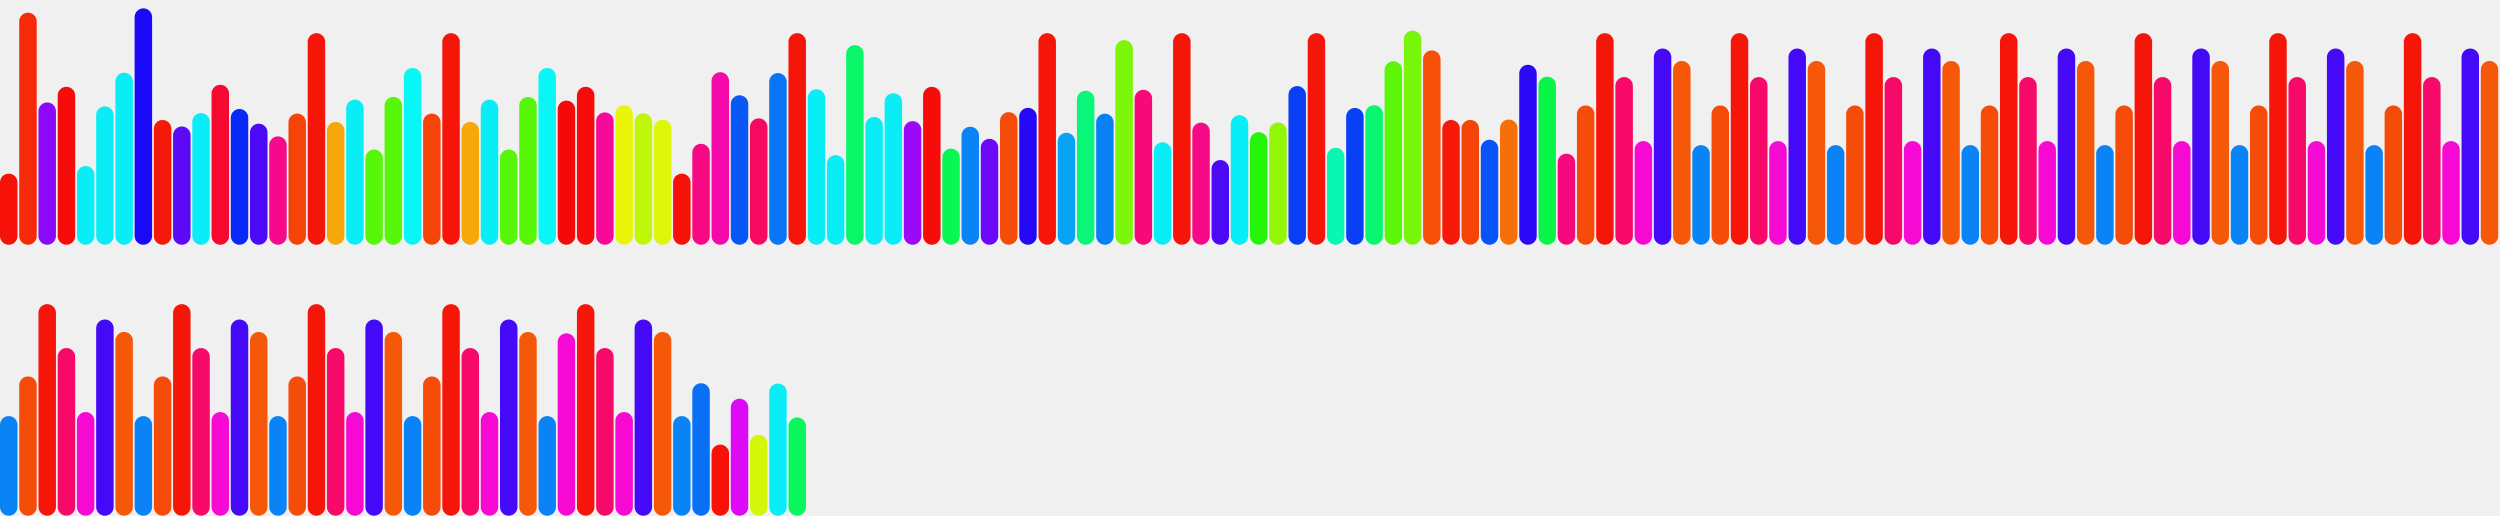
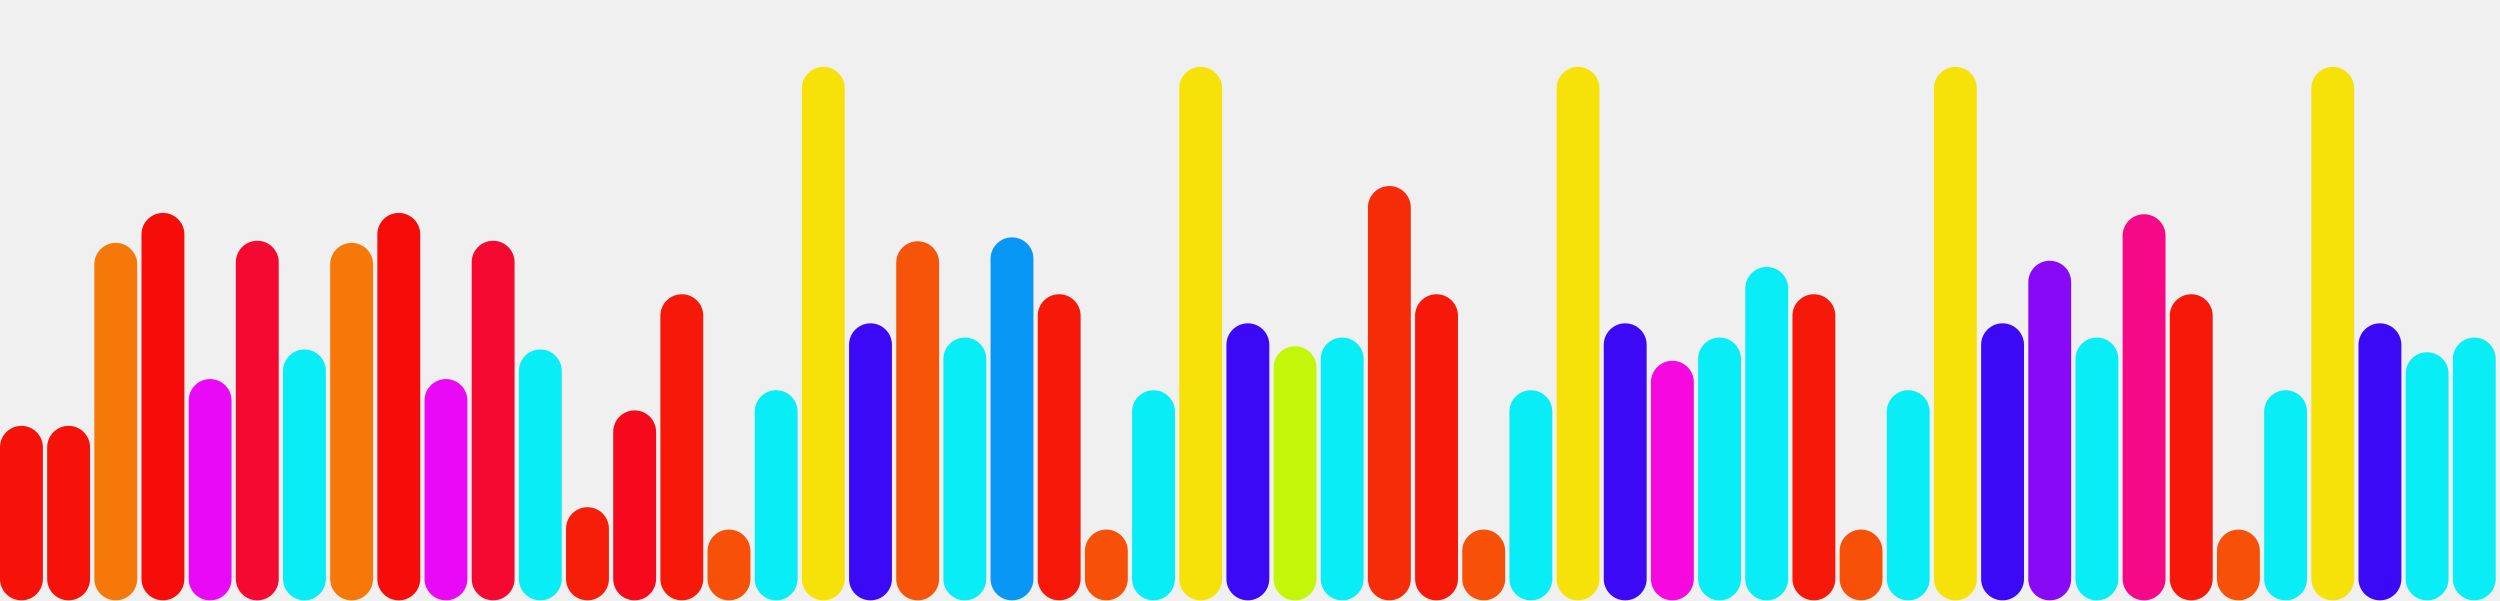
- <svg xmlns="http://www.w3.org/2000/svg" version="1.1" baseProfile="full" width="1430" height="295">
-   <rect x="0" y="0" width=";1430" height="295" style="fill:white;" />
+ <svg xmlns="http://www.w3.org/2000/svg" version="1.1" baseProfile="full" width="583" height="140">
+   <rect x="0" y="0" width=";583" height="140" style="fill:white;" />
  <rect x="0" y="99.311" rx="5" ry="5" width="10" height="40.689" style="fill:hsl(2,93%,50%)" />
-   <rect x="11" y="7.245" rx="5" ry="5" width="10" height="132.755" style="fill:hsl(8,93%,50%)" />
-   <rect x="22" y="58.585" rx="5" ry="5" width="10" height="81.415" style="fill:hsl(273,93%,50%)" />
+   <rect x="11" y="99.311" rx="5" ry="5" width="10" height="40.689" style="fill:hsl(2,93%,50%)" />
+   <rect x="22" y="56.645" rx="5" ry="5" width="10" height="83.355" style="fill:hsl(28,93%,50%)" />
  <rect x="33" y="49.656" rx="5" ry="5" width="10" height="90.344" style="fill:hsl(1,93%,50%)" />
-   <rect x="44" y="94.956" rx="5" ry="5" width="10" height="45.044" style="fill:hsl(182,93%,50%)" />
-   <rect x="55" y="60.841" rx="5" ry="5" width="10" height="79.159" style="fill:hsl(182,93%,50%)" />
-   <rect x="66" y="41.582" rx="5" ry="5" width="10" height="98.418" style="fill:hsl(182,93%,50%)" />
-   <rect x="77" y="4.775" rx="5" ry="5" width="10" height="135.225" style="fill:hsl(244,93%,50%)" />
-   <rect x="88" y="68.622" rx="5" ry="5" width="10" height="71.378" style="fill:hsl(4,93%,50%)" />
-   <rect x="99" y="72.351" rx="5" ry="5" width="10" height="67.649" style="fill:hsl(261,93%,50%)" />
-   <rect x="110" y="64.678" rx="5" ry="5" width="10" height="75.322" style="fill:hsl(182,93%,50%)" />
-   <rect x="121" y="48.487" rx="5" ry="5" width="10" height="91.513" style="fill:hsl(350,93%,50%)" />
-   <rect x="132" y="62.333" rx="5" ry="5" width="10" height="77.667" style="fill:hsl(232,93%,50%)" />
-   <rect x="143" y="70.745" rx="5" ry="5" width="10" height="69.255" style="fill:hsl(257,93%,50%)" />
-   <rect x="154" y="78.014" rx="5" ry="5" width="10" height="61.986" style="fill:hsl(327,93%,50%)" />
-   <rect x="165" y="64.966" rx="5" ry="5" width="10" height="75.034" style="fill:hsl(15,93%,50%)" />
-   <rect x="176" y="18.967" rx="5" ry="5" width="10" height="121.033" style="fill:hsl(3,93%,50%)" />
-   <rect x="187" y="69.734" rx="5" ry="5" width="10" height="70.266" style="fill:hsl(40,93%,50%)" />
-   <rect x="198" y="56.998" rx="5" ry="5" width="10" height="83.002" style="fill:hsl(182,93%,50%)" />
-   <rect x="209" y="85.518" rx="5" ry="5" width="10" height="54.482" style="fill:hsl(100,93%,50%)" />
-   <rect x="220" y="55.444" rx="5" ry="5" width="10" height="84.556" style="fill:hsl(100,93%,50%)" />
-   <rect x="231" y="38.864" rx="5" ry="5" width="10" height="101.136" style="fill:hsl(180,93%,50%)" />
-   <rect x="242" y="64.966" rx="5" ry="5" width="10" height="75.034" style="fill:hsl(15,93%,50%)" />
-   <rect x="253" y="18.967" rx="5" ry="5" width="10" height="121.033" style="fill:hsl(3,93%,50%)" />
-   <rect x="264" y="69.734" rx="5" ry="5" width="10" height="70.266" style="fill:hsl(40,93%,50%)" />
-   <rect x="275" y="56.998" rx="5" ry="5" width="10" height="83.002" style="fill:hsl(182,93%,50%)" />
-   <rect x="286" y="85.518" rx="5" ry="5" width="10" height="54.482" style="fill:hsl(100,93%,50%)" />
-   <rect x="297" y="55.444" rx="5" ry="5" width="10" height="84.556" style="fill:hsl(100,93%,50%)" />
-   <rect x="308" y="38.864" rx="5" ry="5" width="10" height="101.136" style="fill:hsl(180,93%,50%)" />
-   <rect x="319" y="57.535" rx="5" ry="5" width="10" height="82.465" style="fill:hsl(0,93%,50%)" />
-   <rect x="330" y="49.656" rx="5" ry="5" width="10" height="90.344" style="fill:hsl(1,93%,50%)" />
-   <rect x="341" y="64.297" rx="5" ry="5" width="10" height="75.703" style="fill:hsl(324,93%,50%)" />
-   <rect x="352" y="60.187" rx="5" ry="5" width="10" height="79.813" style="fill:hsl(63,93%,50%)" />
-   <rect x="363" y="64.793" rx="5" ry="5" width="10" height="75.207" style="fill:hsl(74,93%,50%)" />
-   <rect x="374" y="68.454" rx="5" ry="5" width="10" height="71.546" style="fill:hsl(66,93%,50%)" />
-   <rect x="385" y="99.311" rx="5" ry="5" width="10" height="40.689" style="fill:hsl(2,93%,50%)" />
-   <rect x="396" y="82.249" rx="5" ry="5" width="10" height="57.751" style="fill:hsl(329,93%,50%)" />
-   <rect x="407" y="41.296" rx="5" ry="5" width="10" height="98.704" style="fill:hsl(319,93%,50%)" />
-   <rect x="418" y="54.494" rx="5" ry="5" width="10" height="85.506" style="fill:hsl(220,93%,50%)" />
-   <rect x="429" y="67.69" rx="5" ry="5" width="10" height="72.31" style="fill:hsl(338,93%,50%)" />
-   <rect x="440" y="41.795" rx="5" ry="5" width="10" height="98.205" style="fill:hsl(213,93%,50%)" />
-   <rect x="451" y="18.967" rx="5" ry="5" width="10" height="121.033" style="fill:hsl(3,93%,50%)" />
-   <rect x="462" y="51.052" rx="5" ry="5" width="10" height="88.948" style="fill:hsl(182,93%,50%)" />
-   <rect x="473" y="88.727" rx="5" ry="5" width="10" height="51.273" style="fill:hsl(182,93%,50%)" />
-   <rect x="484" y="25.84" rx="5" ry="5" width="10" height="114.16" style="fill:hsl(144,93%,50%)" />
-   <rect x="495" y="66.906" rx="5" ry="5" width="10" height="73.094" style="fill:hsl(182,93%,50%)" />
-   <rect x="506" y="53.308" rx="5" ry="5" width="10" height="86.692" style="fill:hsl(182,93%,50%)" />
-   <rect x="517" y="69.279" rx="5" ry="5" width="10" height="70.721" style="fill:hsl(277,93%,50%)" />
-   <rect x="528" y="49.656" rx="5" ry="5" width="10" height="90.344" style="fill:hsl(1,93%,50%)" />
-   <rect x="539" y="85.004" rx="5" ry="5" width="10" height="54.996" style="fill:hsl(139,93%,50%)" />
-   <rect x="550" y="72.493" rx="5" ry="5" width="10" height="67.507" style="fill:hsl(209,93%,50%)" />
-   <rect x="561" y="79.408" rx="5" ry="5" width="10" height="60.592" style="fill:hsl(265,93%,50%)" />
-   <rect x="572" y="64.145" rx="5" ry="5" width="10" height="75.855" style="fill:hsl(17,93%,50%)" />
-   <rect x="583" y="61.69" rx="5" ry="5" width="10" height="78.31" style="fill:hsl(247,93%,50%)" />
-   <rect x="594" y="18.967" rx="5" ry="5" width="10" height="121.033" style="fill:hsl(3,93%,50%)" />
-   <rect x="605" y="75.954" rx="5" ry="5" width="10" height="64.046" style="fill:hsl(201,93%,50%)" />
-   <rect x="616" y="51.877" rx="5" ry="5" width="10" height="88.123" style="fill:hsl(148,93%,50%)" />
-   <rect x="627" y="65.02" rx="5" ry="5" width="10" height="74.98" style="fill:hsl(210,93%,50%)" />
-   <rect x="638" y="22.962" rx="5" ry="5" width="10" height="117.038" style="fill:hsl(91,93%,50%)" />
-   <rect x="649" y="51.356" rx="5" ry="5" width="10" height="88.644" style="fill:hsl(332,93%,50%)" />
-   <rect x="660" y="81.389" rx="5" ry="5" width="10" height="58.611" style="fill:hsl(182,93%,50%)" />
-   <rect x="671" y="18.967" rx="5" ry="5" width="10" height="121.033" style="fill:hsl(3,93%,50%)" />
-   <rect x="682" y="70.142" rx="5" ry="5" width="10" height="69.858" style="fill:hsl(328,93%,50%)" />
-   <rect x="693" y="91.537" rx="5" ry="5" width="10" height="48.463" style="fill:hsl(257,93%,50%)" />
-   <rect x="704" y="65.92" rx="5" ry="5" width="10" height="74.08" style="fill:hsl(182,93%,50%)" />
-   <rect x="715" y="75.597" rx="5" ry="5" width="10" height="64.403" style="fill:hsl(113,93%,50%)" />
-   <rect x="726" y="70.024" rx="5" ry="5" width="10" height="69.976" style="fill:hsl(85,93%,50%)" />
-   <rect x="737" y="49.23" rx="5" ry="5" width="10" height="90.77" style="fill:hsl(226,93%,50%)" />
-   <rect x="748" y="18.967" rx="5" ry="5" width="10" height="121.033" style="fill:hsl(3,93%,50%)" />
-   <rect x="759" y="84.539" rx="5" ry="5" width="10" height="55.461" style="fill:hsl(163,93%,50%)" />
-   <rect x="770" y="61.748" rx="5" ry="5" width="10" height="78.252" style="fill:hsl(226,93%,50%)" />
-   <rect x="781" y="60.161" rx="5" ry="5" width="10" height="79.839" style="fill:hsl(146,93%,50%)" />
-   <rect x="792" y="35.05" rx="5" ry="5" width="10" height="104.95" style="fill:hsl(99,93%,50%)" />
-   <rect x="803" y="17.52" rx="5" ry="5" width="10" height="122.48" style="fill:hsl(92,93%,50%)" />
-   <rect x="814" y="28.83" rx="5" ry="5" width="10" height="111.17" style="fill:hsl(18,93%,50%)" />
-   <rect x="825" y="68.622" rx="5" ry="5" width="10" height="71.378" style="fill:hsl(4,93%,50%)" />
-   <rect x="836" y="68.604" rx="5" ry="5" width="10" height="71.396" style="fill:hsl(15,93%,50%)" />
-   <rect x="847" y="79.932" rx="5" ry="5" width="10" height="60.068" style="fill:hsl(221,93%,50%)" />
-   <rect x="858" y="68.366" rx="5" ry="5" width="10" height="71.634" style="fill:hsl(26,93%,50%)" />
-   <rect x="869" y="37.051" rx="5" ry="5" width="10" height="102.949" style="fill:hsl(249,93%,50%)" />
-   <rect x="880" y="43.832" rx="5" ry="5" width="10" height="96.168" style="fill:hsl(136,93%,50%)" />
-   <rect x="891" y="87.896" rx="5" ry="5" width="10" height="52.104" style="fill:hsl(331,93%,50%)" />
-   <rect x="902" y="60.314" rx="5" ry="5" width="10" height="79.686" style="fill:hsl(17,93%,50%)" />
-   <rect x="913" y="18.967" rx="5" ry="5" width="10" height="121.033" style="fill:hsl(3,93%,50%)" />
-   <rect x="924" y="44.075" rx="5" ry="5" width="10" height="95.925" style="fill:hsl(336,93%,50%)" />
-   <rect x="935" y="80.69" rx="5" ry="5" width="10" height="59.31" style="fill:hsl(309,93%,50%)" />
-   <rect x="946" y="27.75" rx="5" ry="5" width="10" height="112.25" style="fill:hsl(255,93%,50%)" />
-   <rect x="957" y="34.87" rx="5" ry="5" width="10" height="105.13" style="fill:hsl(20,93%,50%)" />
-   <rect x="968" y="82.999" rx="5" ry="5" width="10" height="57.001" style="fill:hsl(209,93%,50%)" />
-   <rect x="979" y="60.314" rx="5" ry="5" width="10" height="79.686" style="fill:hsl(17,93%,50%)" />
-   <rect x="990" y="18.967" rx="5" ry="5" width="10" height="121.033" style="fill:hsl(3,93%,50%)" />
-   <rect x="1001" y="44.075" rx="5" ry="5" width="10" height="95.925" style="fill:hsl(336,93%,50%)" />
-   <rect x="1012" y="80.69" rx="5" ry="5" width="10" height="59.31" style="fill:hsl(309,93%,50%)" />
-   <rect x="1023" y="27.75" rx="5" ry="5" width="10" height="112.25" style="fill:hsl(255,93%,50%)" />
-   <rect x="1034" y="34.87" rx="5" ry="5" width="10" height="105.13" style="fill:hsl(20,93%,50%)" />
-   <rect x="1045" y="82.999" rx="5" ry="5" width="10" height="57.001" style="fill:hsl(209,93%,50%)" />
-   <rect x="1056" y="60.314" rx="5" ry="5" width="10" height="79.686" style="fill:hsl(17,93%,50%)" />
-   <rect x="1067" y="18.967" rx="5" ry="5" width="10" height="121.033" style="fill:hsl(3,93%,50%)" />
-   <rect x="1078" y="44.075" rx="5" ry="5" width="10" height="95.925" style="fill:hsl(336,93%,50%)" />
-   <rect x="1089" y="80.69" rx="5" ry="5" width="10" height="59.31" style="fill:hsl(309,93%,50%)" />
-   <rect x="1100" y="27.75" rx="5" ry="5" width="10" height="112.25" style="fill:hsl(255,93%,50%)" />
-   <rect x="1111" y="34.87" rx="5" ry="5" width="10" height="105.13" style="fill:hsl(20,93%,50%)" />
-   <rect x="1122" y="82.999" rx="5" ry="5" width="10" height="57.001" style="fill:hsl(209,93%,50%)" />
-   <rect x="1133" y="60.314" rx="5" ry="5" width="10" height="79.686" style="fill:hsl(17,93%,50%)" />
-   <rect x="1144" y="18.967" rx="5" ry="5" width="10" height="121.033" style="fill:hsl(3,93%,50%)" />
-   <rect x="1155" y="44.075" rx="5" ry="5" width="10" height="95.925" style="fill:hsl(336,93%,50%)" />
-   <rect x="1166" y="80.69" rx="5" ry="5" width="10" height="59.31" style="fill:hsl(309,93%,50%)" />
-   <rect x="1177" y="27.75" rx="5" ry="5" width="10" height="112.25" style="fill:hsl(255,93%,50%)" />
-   <rect x="1188" y="34.87" rx="5" ry="5" width="10" height="105.13" style="fill:hsl(20,93%,50%)" />
-   <rect x="1199" y="82.999" rx="5" ry="5" width="10" height="57.001" style="fill:hsl(209,93%,50%)" />
-   <rect x="1210" y="60.314" rx="5" ry="5" width="10" height="79.686" style="fill:hsl(17,93%,50%)" />
-   <rect x="1221" y="18.967" rx="5" ry="5" width="10" height="121.033" style="fill:hsl(3,93%,50%)" />
-   <rect x="1232" y="44.075" rx="5" ry="5" width="10" height="95.925" style="fill:hsl(336,93%,50%)" />
-   <rect x="1243" y="80.69" rx="5" ry="5" width="10" height="59.31" style="fill:hsl(309,93%,50%)" />
-   <rect x="1254" y="27.75" rx="5" ry="5" width="10" height="112.25" style="fill:hsl(255,93%,50%)" />
-   <rect x="1265" y="34.87" rx="5" ry="5" width="10" height="105.13" style="fill:hsl(20,93%,50%)" />
-   <rect x="1276" y="82.999" rx="5" ry="5" width="10" height="57.001" style="fill:hsl(209,93%,50%)" />
-   <rect x="1287" y="60.314" rx="5" ry="5" width="10" height="79.686" style="fill:hsl(17,93%,50%)" />
-   <rect x="1298" y="18.967" rx="5" ry="5" width="10" height="121.033" style="fill:hsl(3,93%,50%)" />
-   <rect x="1309" y="44.075" rx="5" ry="5" width="10" height="95.925" style="fill:hsl(336,93%,50%)" />
-   <rect x="1320" y="80.69" rx="5" ry="5" width="10" height="59.31" style="fill:hsl(309,93%,50%)" />
-   <rect x="1331" y="27.75" rx="5" ry="5" width="10" height="112.25" style="fill:hsl(255,93%,50%)" />
-   <rect x="1342" y="34.87" rx="5" ry="5" width="10" height="105.13" style="fill:hsl(20,93%,50%)" />
-   <rect x="1353" y="82.999" rx="5" ry="5" width="10" height="57.001" style="fill:hsl(209,93%,50%)" />
-   <rect x="1364" y="60.314" rx="5" ry="5" width="10" height="79.686" style="fill:hsl(17,93%,50%)" />
-   <rect x="1375" y="18.967" rx="5" ry="5" width="10" height="121.033" style="fill:hsl(3,93%,50%)" />
-   <rect x="1386" y="44.075" rx="5" ry="5" width="10" height="95.925" style="fill:hsl(336,93%,50%)" />
-   <rect x="1397" y="80.69" rx="5" ry="5" width="10" height="59.31" style="fill:hsl(309,93%,50%)" />
-   <rect x="1408" y="27.75" rx="5" ry="5" width="10" height="112.25" style="fill:hsl(255,93%,50%)" />
-   <rect x="1419" y="34.87" rx="5" ry="5" width="10" height="105.13" style="fill:hsl(20,93%,50%)" />
-   <rect x="0" y="237.999" rx="5" ry="5" width="10" height="57.001" style="fill:hsl(209,93%,50%)" />
-   <rect x="11" y="215.314" rx="5" ry="5" width="10" height="79.686" style="fill:hsl(17,93%,50%)" />
-   <rect x="22" y="173.967" rx="5" ry="5" width="10" height="121.033" style="fill:hsl(3,93%,50%)" />
-   <rect x="33" y="199.075" rx="5" ry="5" width="10" height="95.925" style="fill:hsl(336,93%,50%)" />
-   <rect x="44" y="235.69" rx="5" ry="5" width="10" height="59.31" style="fill:hsl(309,93%,50%)" />
-   <rect x="55" y="182.75" rx="5" ry="5" width="10" height="112.25" style="fill:hsl(255,93%,50%)" />
-   <rect x="66" y="189.87" rx="5" ry="5" width="10" height="105.13" style="fill:hsl(20,93%,50%)" />
-   <rect x="77" y="237.999" rx="5" ry="5" width="10" height="57.001" style="fill:hsl(209,93%,50%)" />
-   <rect x="88" y="215.314" rx="5" ry="5" width="10" height="79.686" style="fill:hsl(17,93%,50%)" />
-   <rect x="99" y="173.967" rx="5" ry="5" width="10" height="121.033" style="fill:hsl(3,93%,50%)" />
-   <rect x="110" y="199.075" rx="5" ry="5" width="10" height="95.925" style="fill:hsl(336,93%,50%)" />
-   <rect x="121" y="235.69" rx="5" ry="5" width="10" height="59.31" style="fill:hsl(309,93%,50%)" />
-   <rect x="132" y="182.75" rx="5" ry="5" width="10" height="112.25" style="fill:hsl(255,93%,50%)" />
-   <rect x="143" y="189.87" rx="5" ry="5" width="10" height="105.13" style="fill:hsl(20,93%,50%)" />
-   <rect x="154" y="237.999" rx="5" ry="5" width="10" height="57.001" style="fill:hsl(209,93%,50%)" />
-   <rect x="165" y="215.314" rx="5" ry="5" width="10" height="79.686" style="fill:hsl(17,93%,50%)" />
-   <rect x="176" y="173.967" rx="5" ry="5" width="10" height="121.033" style="fill:hsl(3,93%,50%)" />
-   <rect x="187" y="199.075" rx="5" ry="5" width="10" height="95.925" style="fill:hsl(336,93%,50%)" />
-   <rect x="198" y="235.69" rx="5" ry="5" width="10" height="59.31" style="fill:hsl(309,93%,50%)" />
-   <rect x="209" y="182.75" rx="5" ry="5" width="10" height="112.25" style="fill:hsl(255,93%,50%)" />
-   <rect x="220" y="189.87" rx="5" ry="5" width="10" height="105.13" style="fill:hsl(20,93%,50%)" />
-   <rect x="231" y="237.999" rx="5" ry="5" width="10" height="57.001" style="fill:hsl(209,93%,50%)" />
-   <rect x="242" y="215.314" rx="5" ry="5" width="10" height="79.686" style="fill:hsl(17,93%,50%)" />
-   <rect x="253" y="173.967" rx="5" ry="5" width="10" height="121.033" style="fill:hsl(3,93%,50%)" />
-   <rect x="264" y="199.075" rx="5" ry="5" width="10" height="95.925" style="fill:hsl(336,93%,50%)" />
-   <rect x="275" y="235.69" rx="5" ry="5" width="10" height="59.31" style="fill:hsl(309,93%,50%)" />
-   <rect x="286" y="182.75" rx="5" ry="5" width="10" height="112.25" style="fill:hsl(255,93%,50%)" />
-   <rect x="297" y="189.87" rx="5" ry="5" width="10" height="105.13" style="fill:hsl(20,93%,50%)" />
-   <rect x="308" y="237.999" rx="5" ry="5" width="10" height="57.001" style="fill:hsl(209,93%,50%)" />
-   <rect x="319" y="190.673" rx="5" ry="5" width="10" height="104.327" style="fill:hsl(309,93%,50%)" />
-   <rect x="330" y="173.967" rx="5" ry="5" width="10" height="121.033" style="fill:hsl(3,93%,50%)" />
-   <rect x="341" y="199.075" rx="5" ry="5" width="10" height="95.925" style="fill:hsl(336,93%,50%)" />
-   <rect x="352" y="235.69" rx="5" ry="5" width="10" height="59.31" style="fill:hsl(309,93%,50%)" />
-   <rect x="363" y="182.75" rx="5" ry="5" width="10" height="112.25" style="fill:hsl(255,93%,50%)" />
-   <rect x="374" y="189.87" rx="5" ry="5" width="10" height="105.13" style="fill:hsl(20,93%,50%)" />
-   <rect x="385" y="237.999" rx="5" ry="5" width="10" height="57.001" style="fill:hsl(209,93%,50%)" />
-   <rect x="396" y="219.202" rx="5" ry="5" width="10" height="75.798" style="fill:hsl(214,93%,50%)" />
-   <rect x="407" y="254.311" rx="5" ry="5" width="10" height="40.689" style="fill:hsl(2,93%,50%)" />
-   <rect x="418" y="228.064" rx="5" ry="5" width="10" height="66.936" style="fill:hsl(294,93%,50%)" />
-   <rect x="429" y="248.683" rx="5" ry="5" width="10" height="46.317" style="fill:hsl(69,93%,50%)" />
-   <rect x="440" y="219.369" rx="5" ry="5" width="10" height="75.631" style="fill:hsl(182,93%,50%)" />
-   <rect x="451" y="238.782" rx="5" ry="5" width="10" height="56.218" style="fill:hsl(141,93%,50%)" />
+   <rect x="44" y="88.4" rx="5" ry="5" width="10" height="51.6" style="fill:hsl(297,93%,50%)" />
+   <rect x="55" y="56.149" rx="5" ry="5" width="10" height="83.851" style="fill:hsl(350,93%,50%)" />
+   <rect x="66" y="81.502" rx="5" ry="5" width="10" height="58.498" style="fill:hsl(182,93%,50%)" />
+   <rect x="77" y="56.645" rx="5" ry="5" width="10" height="83.355" style="fill:hsl(28,93%,50%)" />
+   <rect x="88" y="49.656" rx="5" ry="5" width="10" height="90.344" style="fill:hsl(1,93%,50%)" />
+   <rect x="99" y="88.4" rx="5" ry="5" width="10" height="51.6" style="fill:hsl(297,93%,50%)" />
+   <rect x="110" y="56.149" rx="5" ry="5" width="10" height="83.851" style="fill:hsl(350,93%,50%)" />
+   <rect x="121" y="81.502" rx="5" ry="5" width="10" height="58.498" style="fill:hsl(182,93%,50%)" />
+   <rect x="132" y="118.278" rx="5" ry="5" width="10" height="21.722" style="fill:hsl(5,93%,50%)" />
+   <rect x="143" y="95.706" rx="5" ry="5" width="10" height="44.294" style="fill:hsl(355,93%,50%)" />
+   <rect x="154" y="68.622" rx="5" ry="5" width="10" height="71.378" style="fill:hsl(4,93%,50%)" />
+   <rect x="165" y="123.5" rx="5" ry="5" width="10" height="16.5" style="fill:hsl(18,93%,50%)" />
+   <rect x="176" y="91" rx="5" ry="5" width="10" height="49" style="fill:hsl(182,93%,50%)" />
+   <rect x="187" y="15.6" rx="5" ry="5" width="10" height="124.4" style="fill:hsl(55,93%,50%)" />
+   <rect x="198" y="75.4" rx="5" ry="5" width="10" height="64.6" style="fill:hsl(253,93%,50%)" />
+   <rect x="209" y="56.267" rx="5" ry="5" width="10" height="83.733" style="fill:hsl(19,93%,50%)" />
+   <rect x="220" y="78.722" rx="5" ry="5" width="10" height="61.278" style="fill:hsl(182,93%,50%)" />
+   <rect x="231" y="55.354" rx="5" ry="5" width="10" height="84.646" style="fill:hsl(204,93%,50%)" />
+   <rect x="242" y="68.622" rx="5" ry="5" width="10" height="71.378" style="fill:hsl(4,93%,50%)" />
+   <rect x="253" y="123.5" rx="5" ry="5" width="10" height="16.5" style="fill:hsl(18,93%,50%)" />
+   <rect x="264" y="91" rx="5" ry="5" width="10" height="49" style="fill:hsl(182,93%,50%)" />
+   <rect x="275" y="15.6" rx="5" ry="5" width="10" height="124.4" style="fill:hsl(55,93%,50%)" />
+   <rect x="286" y="75.4" rx="5" ry="5" width="10" height="64.6" style="fill:hsl(253,93%,50%)" />
+   <rect x="297" y="80.747" rx="5" ry="5" width="10" height="59.253" style="fill:hsl(73,93%,50%)" />
+   <rect x="308" y="78.722" rx="5" ry="5" width="10" height="61.278" style="fill:hsl(182,93%,50%)" />
+   <rect x="319" y="43.382" rx="5" ry="5" width="10" height="96.618" style="fill:hsl(9,93%,50%)" />
+   <rect x="330" y="68.622" rx="5" ry="5" width="10" height="71.378" style="fill:hsl(4,93%,50%)" />
+   <rect x="341" y="123.5" rx="5" ry="5" width="10" height="16.5" style="fill:hsl(18,93%,50%)" />
+   <rect x="352" y="91" rx="5" ry="5" width="10" height="49" style="fill:hsl(182,93%,50%)" />
+   <rect x="363" y="15.6" rx="5" ry="5" width="10" height="124.4" style="fill:hsl(55,93%,50%)" />
+   <rect x="374" y="75.4" rx="5" ry="5" width="10" height="64.6" style="fill:hsl(253,93%,50%)" />
+   <rect x="385" y="84.134" rx="5" ry="5" width="10" height="55.866" style="fill:hsl(306,93%,50%)" />
+   <rect x="396" y="78.722" rx="5" ry="5" width="10" height="61.278" style="fill:hsl(182,93%,50%)" />
+   <rect x="407" y="62.254" rx="5" ry="5" width="10" height="77.746" style="fill:hsl(182,93%,50%)" />
+   <rect x="418" y="68.622" rx="5" ry="5" width="10" height="71.378" style="fill:hsl(4,93%,50%)" />
+   <rect x="429" y="123.5" rx="5" ry="5" width="10" height="16.5" style="fill:hsl(18,93%,50%)" />
+   <rect x="440" y="91" rx="5" ry="5" width="10" height="49" style="fill:hsl(182,93%,50%)" />
+   <rect x="451" y="15.6" rx="5" ry="5" width="10" height="124.4" style="fill:hsl(55,93%,50%)" />
+   <rect x="462" y="75.4" rx="5" ry="5" width="10" height="64.6" style="fill:hsl(253,93%,50%)" />
+   <rect x="473" y="60.808" rx="5" ry="5" width="10" height="79.192" style="fill:hsl(272,93%,50%)" />
+   <rect x="484" y="78.722" rx="5" ry="5" width="10" height="61.278" style="fill:hsl(182,93%,50%)" />
+   <rect x="495" y="49.961" rx="5" ry="5" width="10" height="90.039" style="fill:hsl(328,93%,50%)" />
+   <rect x="506" y="68.622" rx="5" ry="5" width="10" height="71.378" style="fill:hsl(4,93%,50%)" />
+   <rect x="517" y="123.5" rx="5" ry="5" width="10" height="16.5" style="fill:hsl(18,93%,50%)" />
+   <rect x="528" y="91" rx="5" ry="5" width="10" height="49" style="fill:hsl(182,93%,50%)" />
+   <rect x="539" y="15.6" rx="5" ry="5" width="10" height="124.4" style="fill:hsl(55,93%,50%)" />
+   <rect x="550" y="75.4" rx="5" ry="5" width="10" height="64.6" style="fill:hsl(253,93%,50%)" />
+   <rect x="561" y="82.147" rx="5" ry="5" width="10" height="57.853" style="fill:hsl(182,93%,50%)" />
+   <rect x="572" y="78.722" rx="5" ry="5" width="10" height="61.278" style="fill:hsl(182,93%,50%)" />
</svg>
